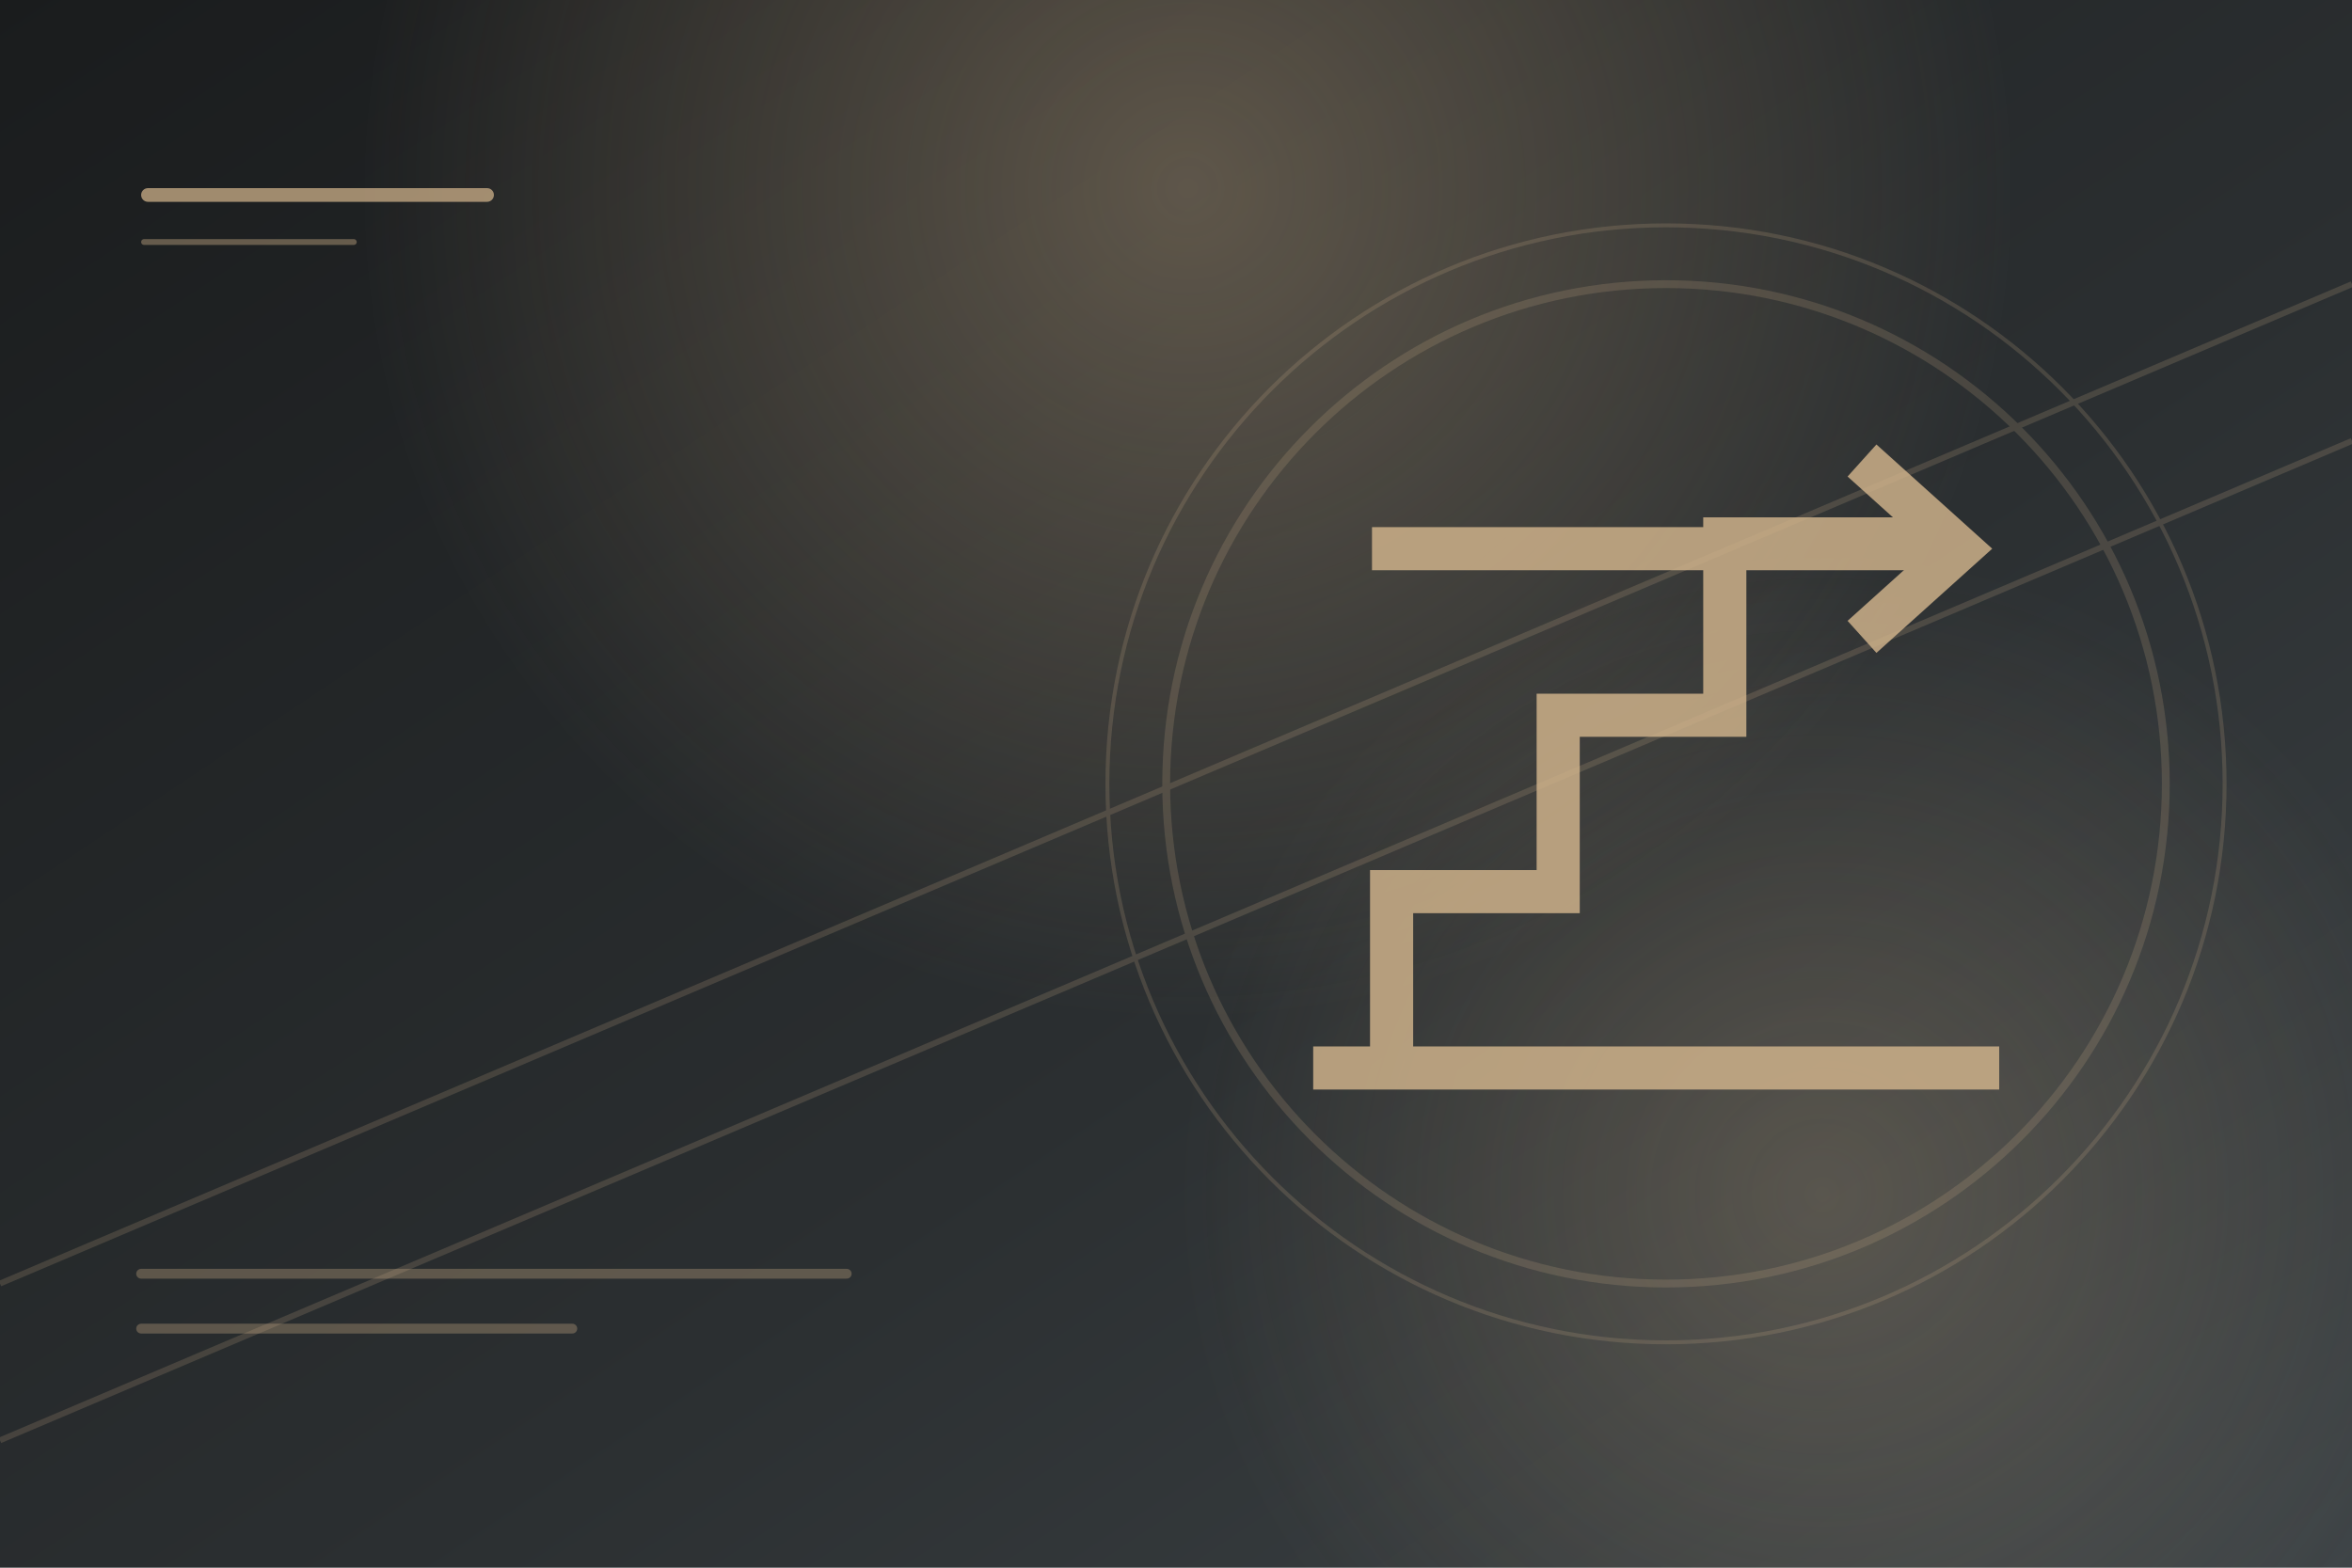
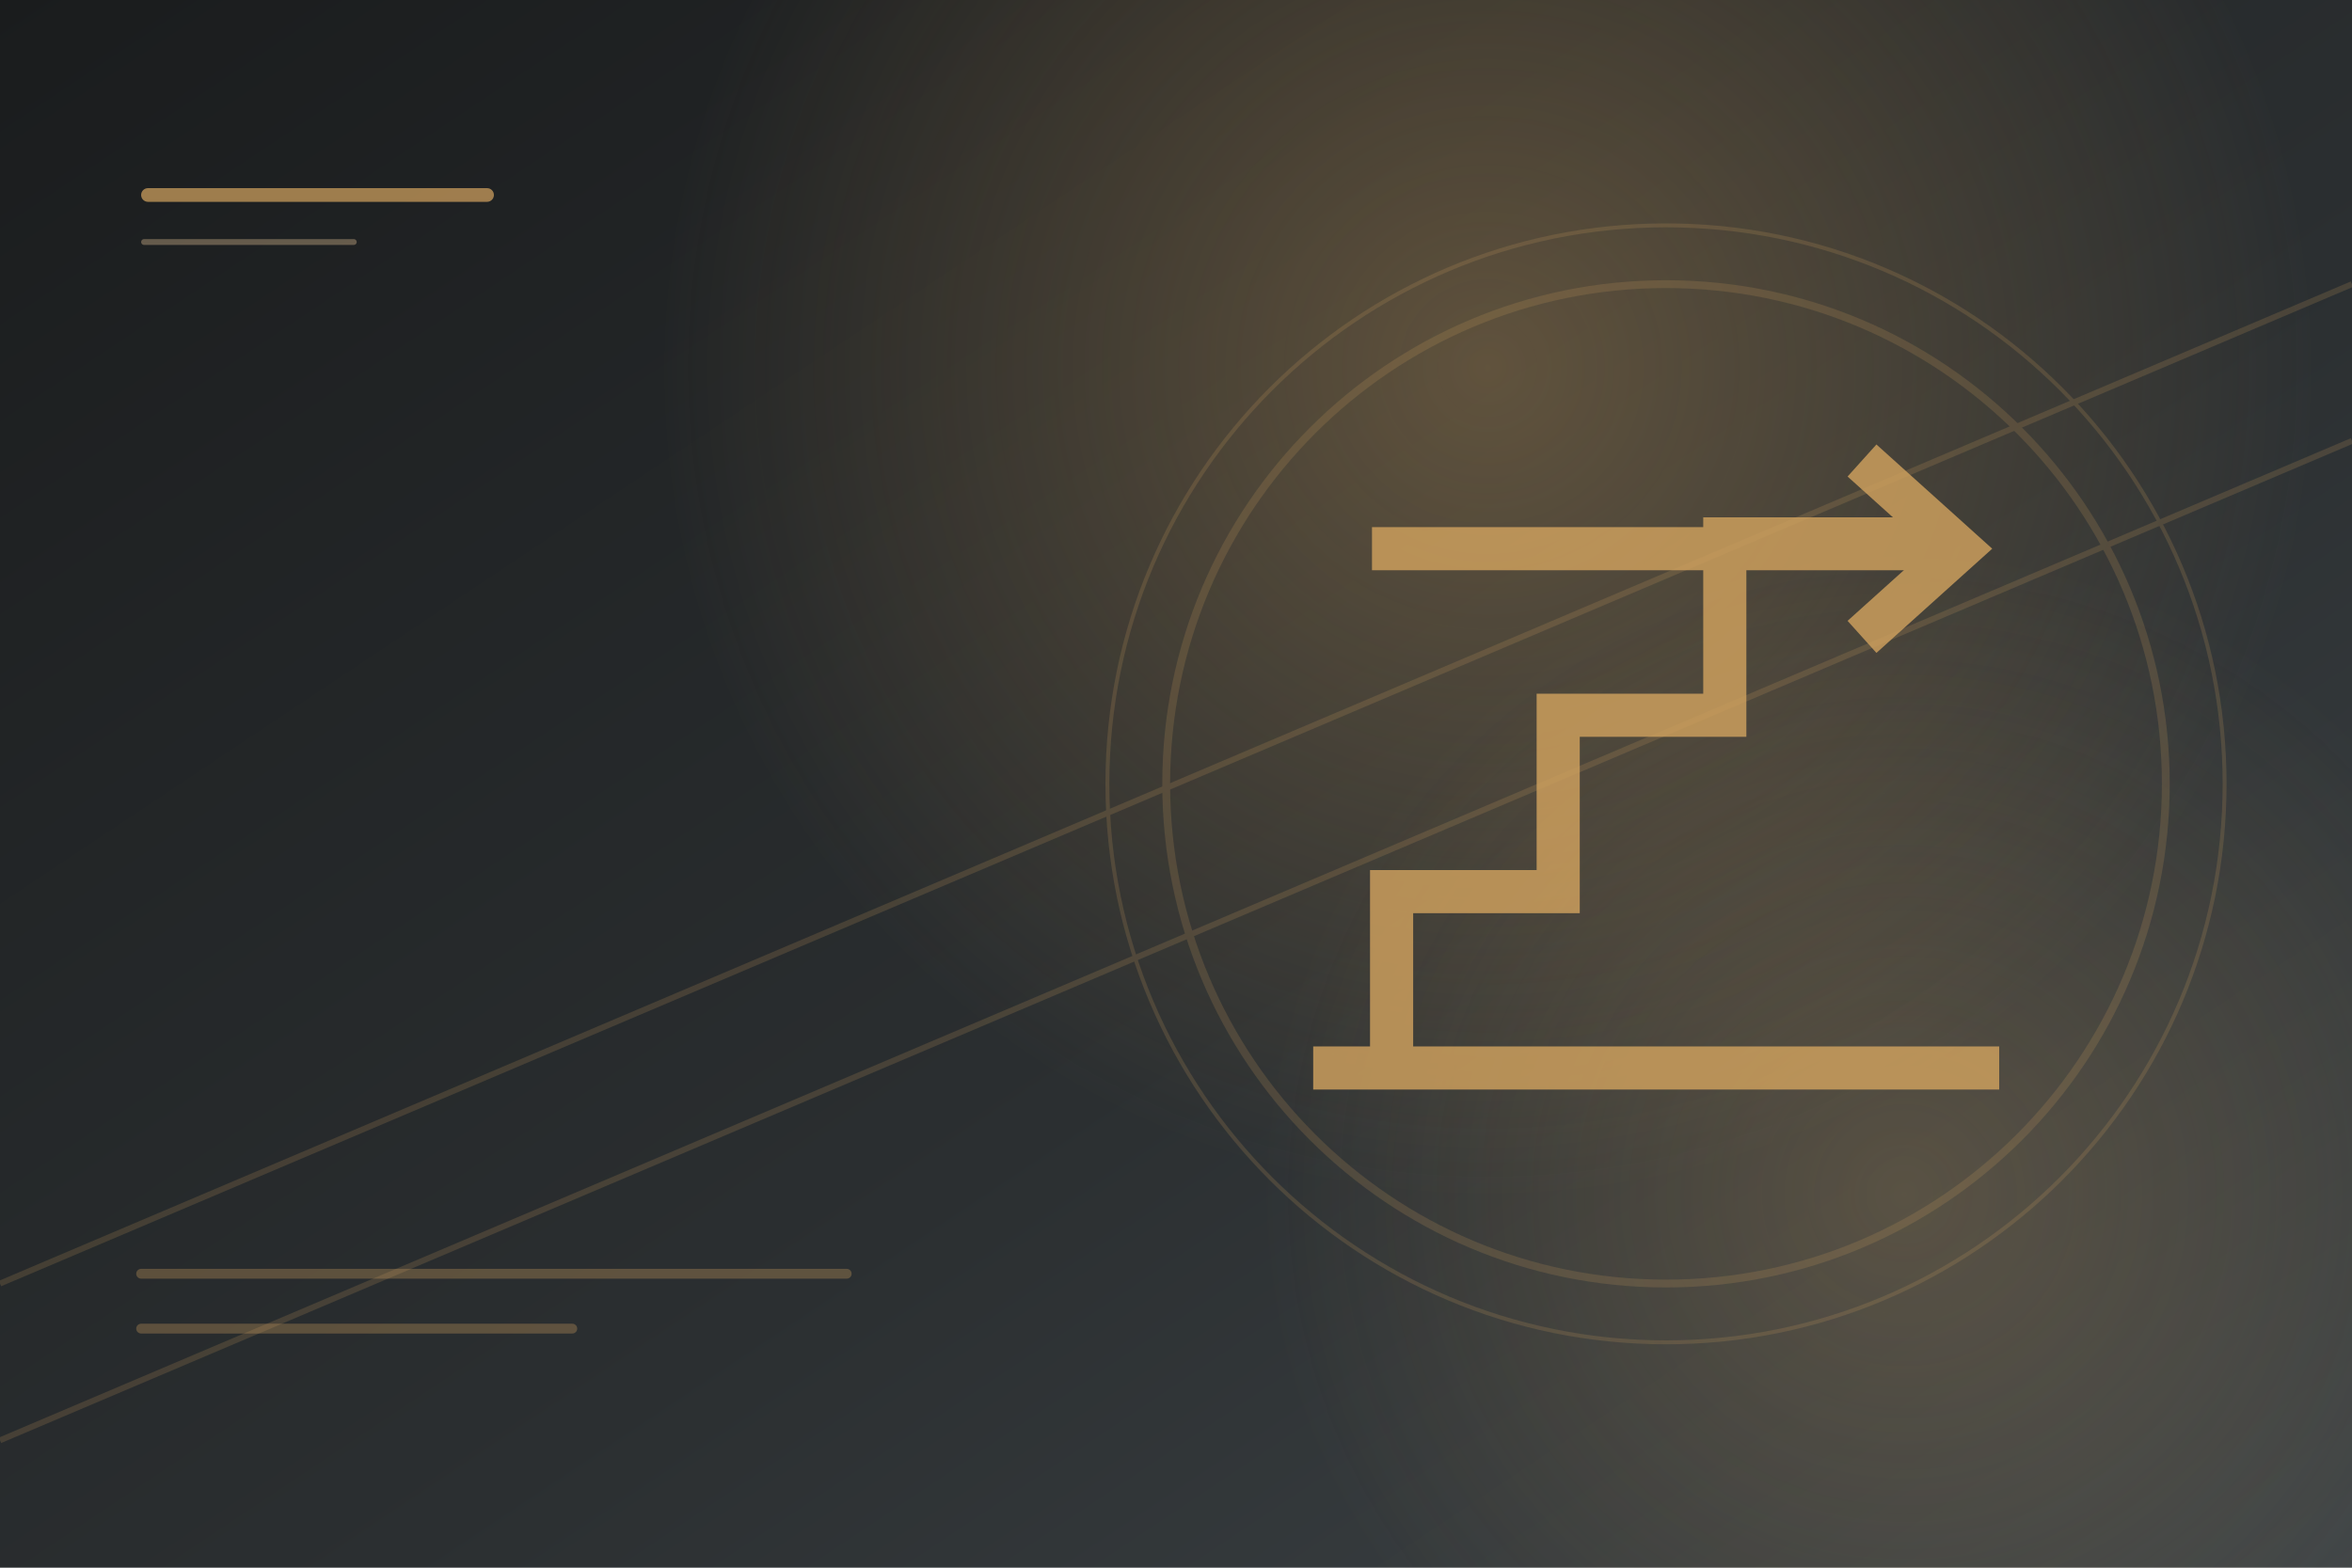
<svg xmlns="http://www.w3.org/2000/svg" width="1200" height="800" viewBox="0 0 1200 800" preserveAspectRatio="xMidYMid meet" role="img" aria-labelledby="title desc">
  <defs>
    <linearGradient id="bg" x1="0" y1="0" x2="1" y2="1">
      <stop stop-color="#1a1c1d" />
      <stop offset=".58" stop-color="#2b2f31" />
      <stop offset="1" stop-color="#3e4447" />
    </linearGradient>
    <radialGradient id="glow">
-       <stop stop-color="#d2b48c" stop-opacity=".34" />
-       <stop offset="1" stop-color="#d2b48c" stop-opacity="0" />
+       <stop stop-color="#d0a15e" stop-opacity=".34" />
+       <stop offset="1" stop-color="#d0a15e" stop-opacity="0" />
    </radialGradient>
  </defs>
  <rect width="1200" height="800" fill="url(#bg)" />
-   <circle cx="606" cy="98" r="420" fill="url(#glow)" />
-   <circle cx="930" cy="610" r="330" fill="url(#glow)" opacity=".7" />
-   <g fill="none" stroke="#d2b48c" opacity=".18">
+   <circle cx="759" cy="189" r="420" fill="url(#glow)" />
+   <circle cx="972" cy="610" r="330" fill="url(#glow)" opacity=".7" />
+   <g fill="none" stroke="#d0a15e" opacity=".18">
    <path d="M0 655 1200 145M0 735 1200 225" stroke-width="3" />
    <circle cx="850" cy="400" r="255" stroke-width="4" />
    <circle cx="850" cy="400" r="285" stroke-width="2" />
  </g>
-   <g color="#d2b48c" opacity=".82">
+   <g color="#d0a15e" opacity=".82">
    <path d="M670 545h350M710 545v-90h85v-90h85v-90h110M700 280h290" fill="none" stroke="currentColor" stroke-width="22" />
    <path d="m950 235 50 45-50 45" fill="none" stroke="currentColor" stroke-width="22" />
  </g>
-   <rect x="72" y="96" width="180" height="7" rx="3.5" fill="#d2b48c" opacity=".72" />
+   <rect x="72" y="96" width="180" height="7" rx="3.5" fill="#d0a15e" opacity=".72" />
  <rect x="72" y="122" width="110" height="3" rx="1.5" fill="#d2b48c" opacity=".4" />
-   <path d="M72 650h360M72 678h220" stroke="#d2b48c" stroke-width="5" stroke-linecap="round" opacity=".32" />
+   <path d="M72 650h360M72 678h220" stroke="#d0a15e" stroke-width="5" stroke-linecap="round" opacity=".32" />
</svg>
